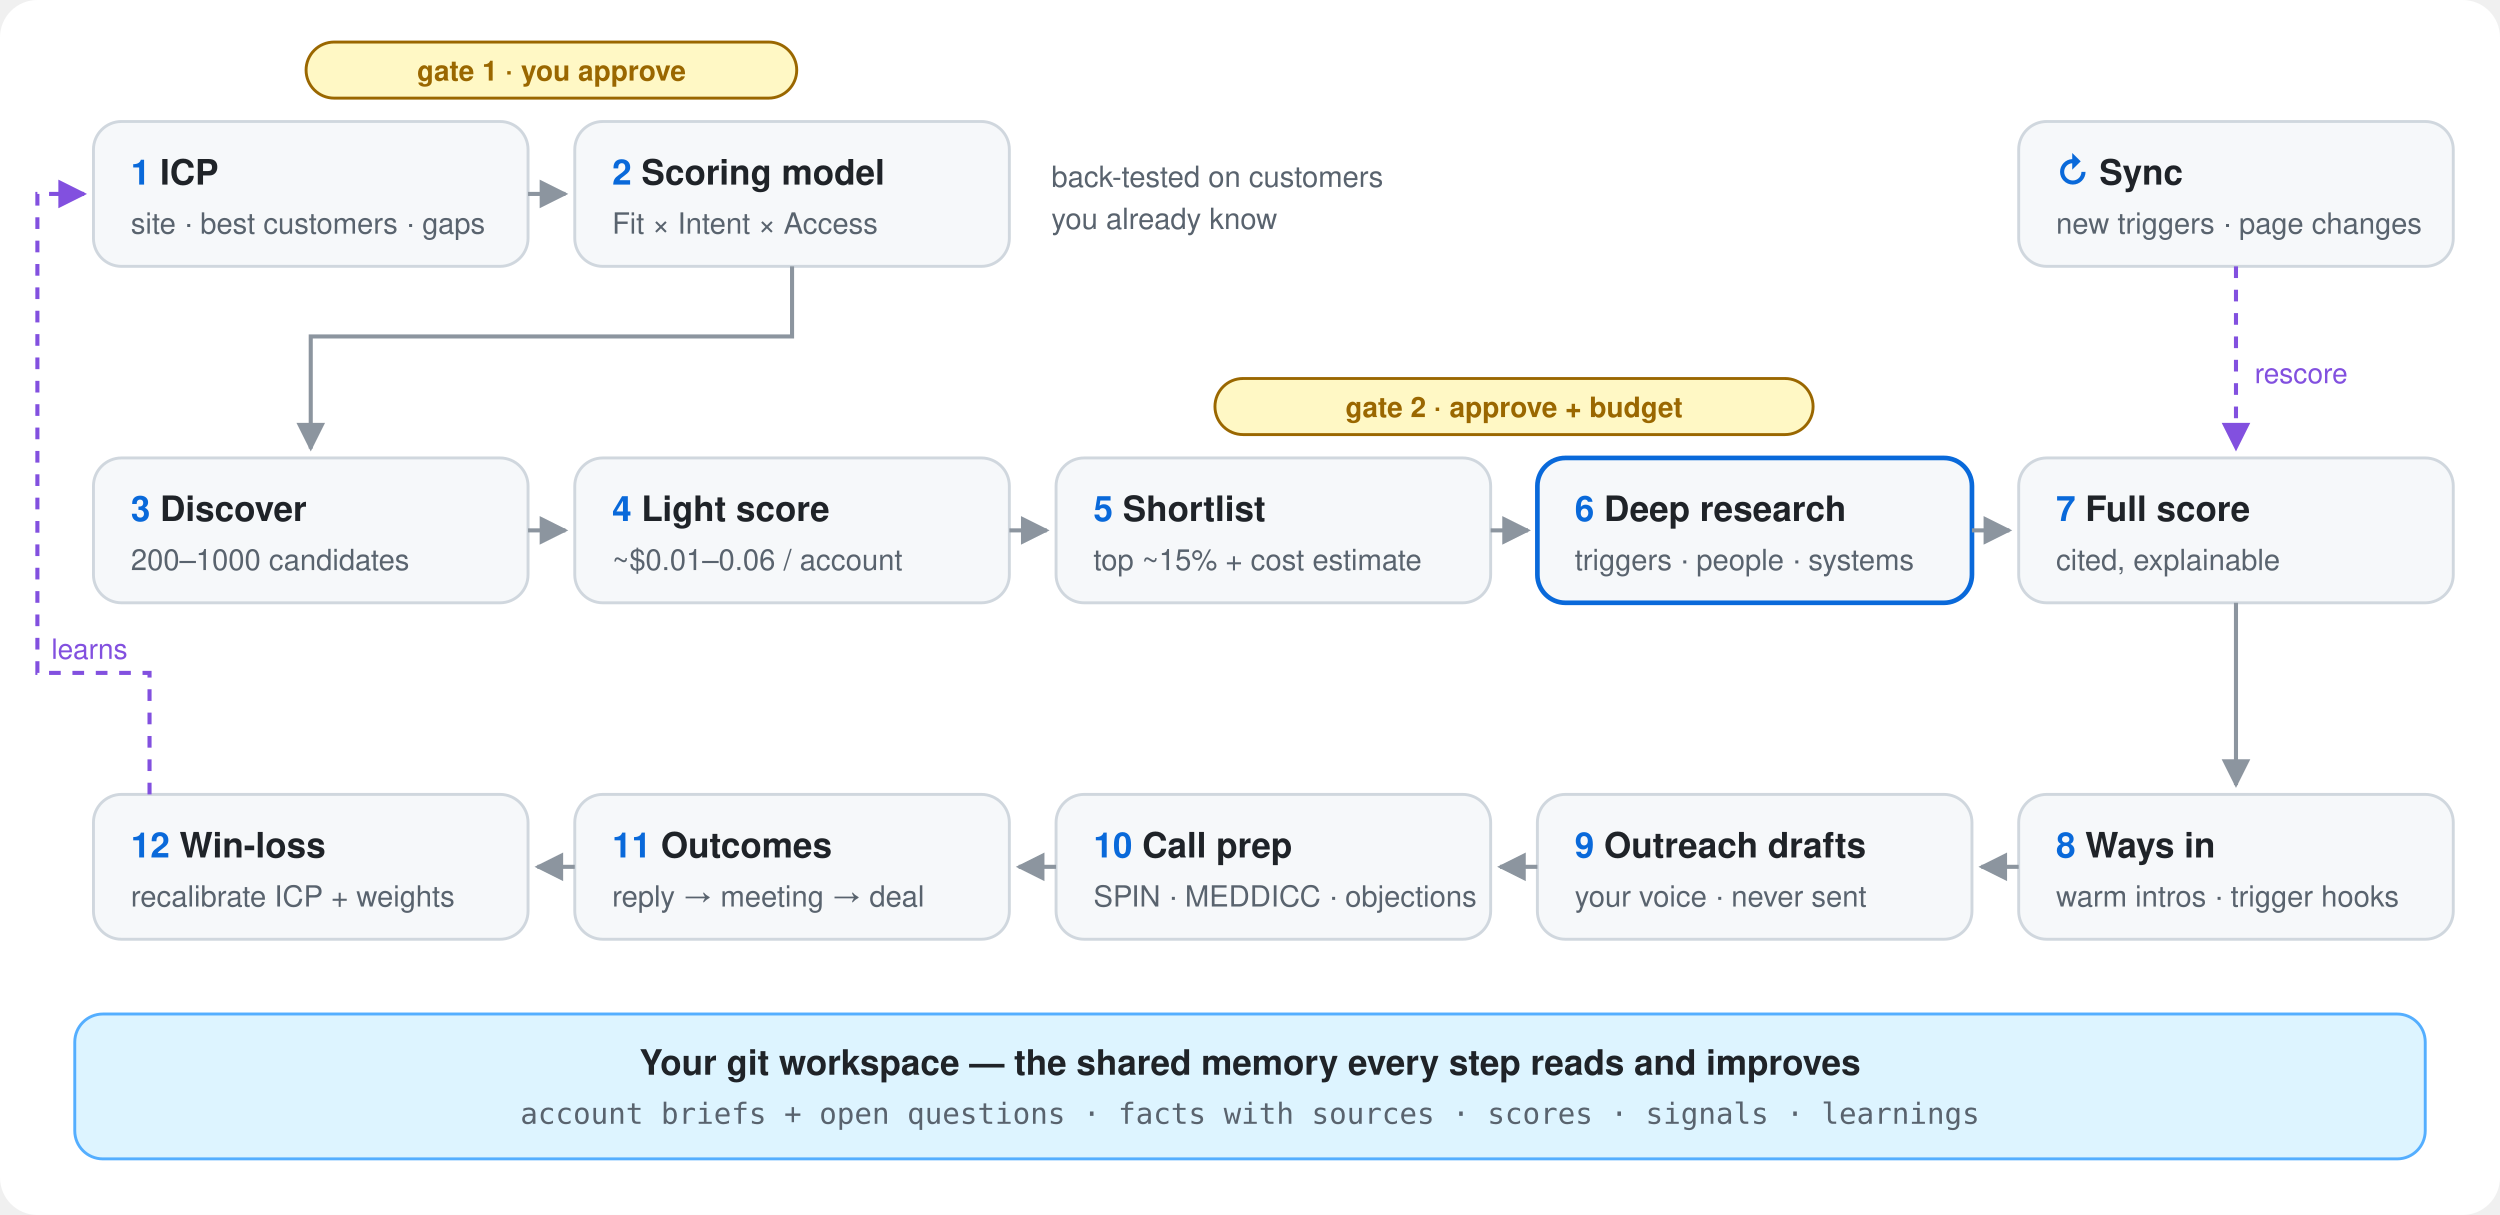
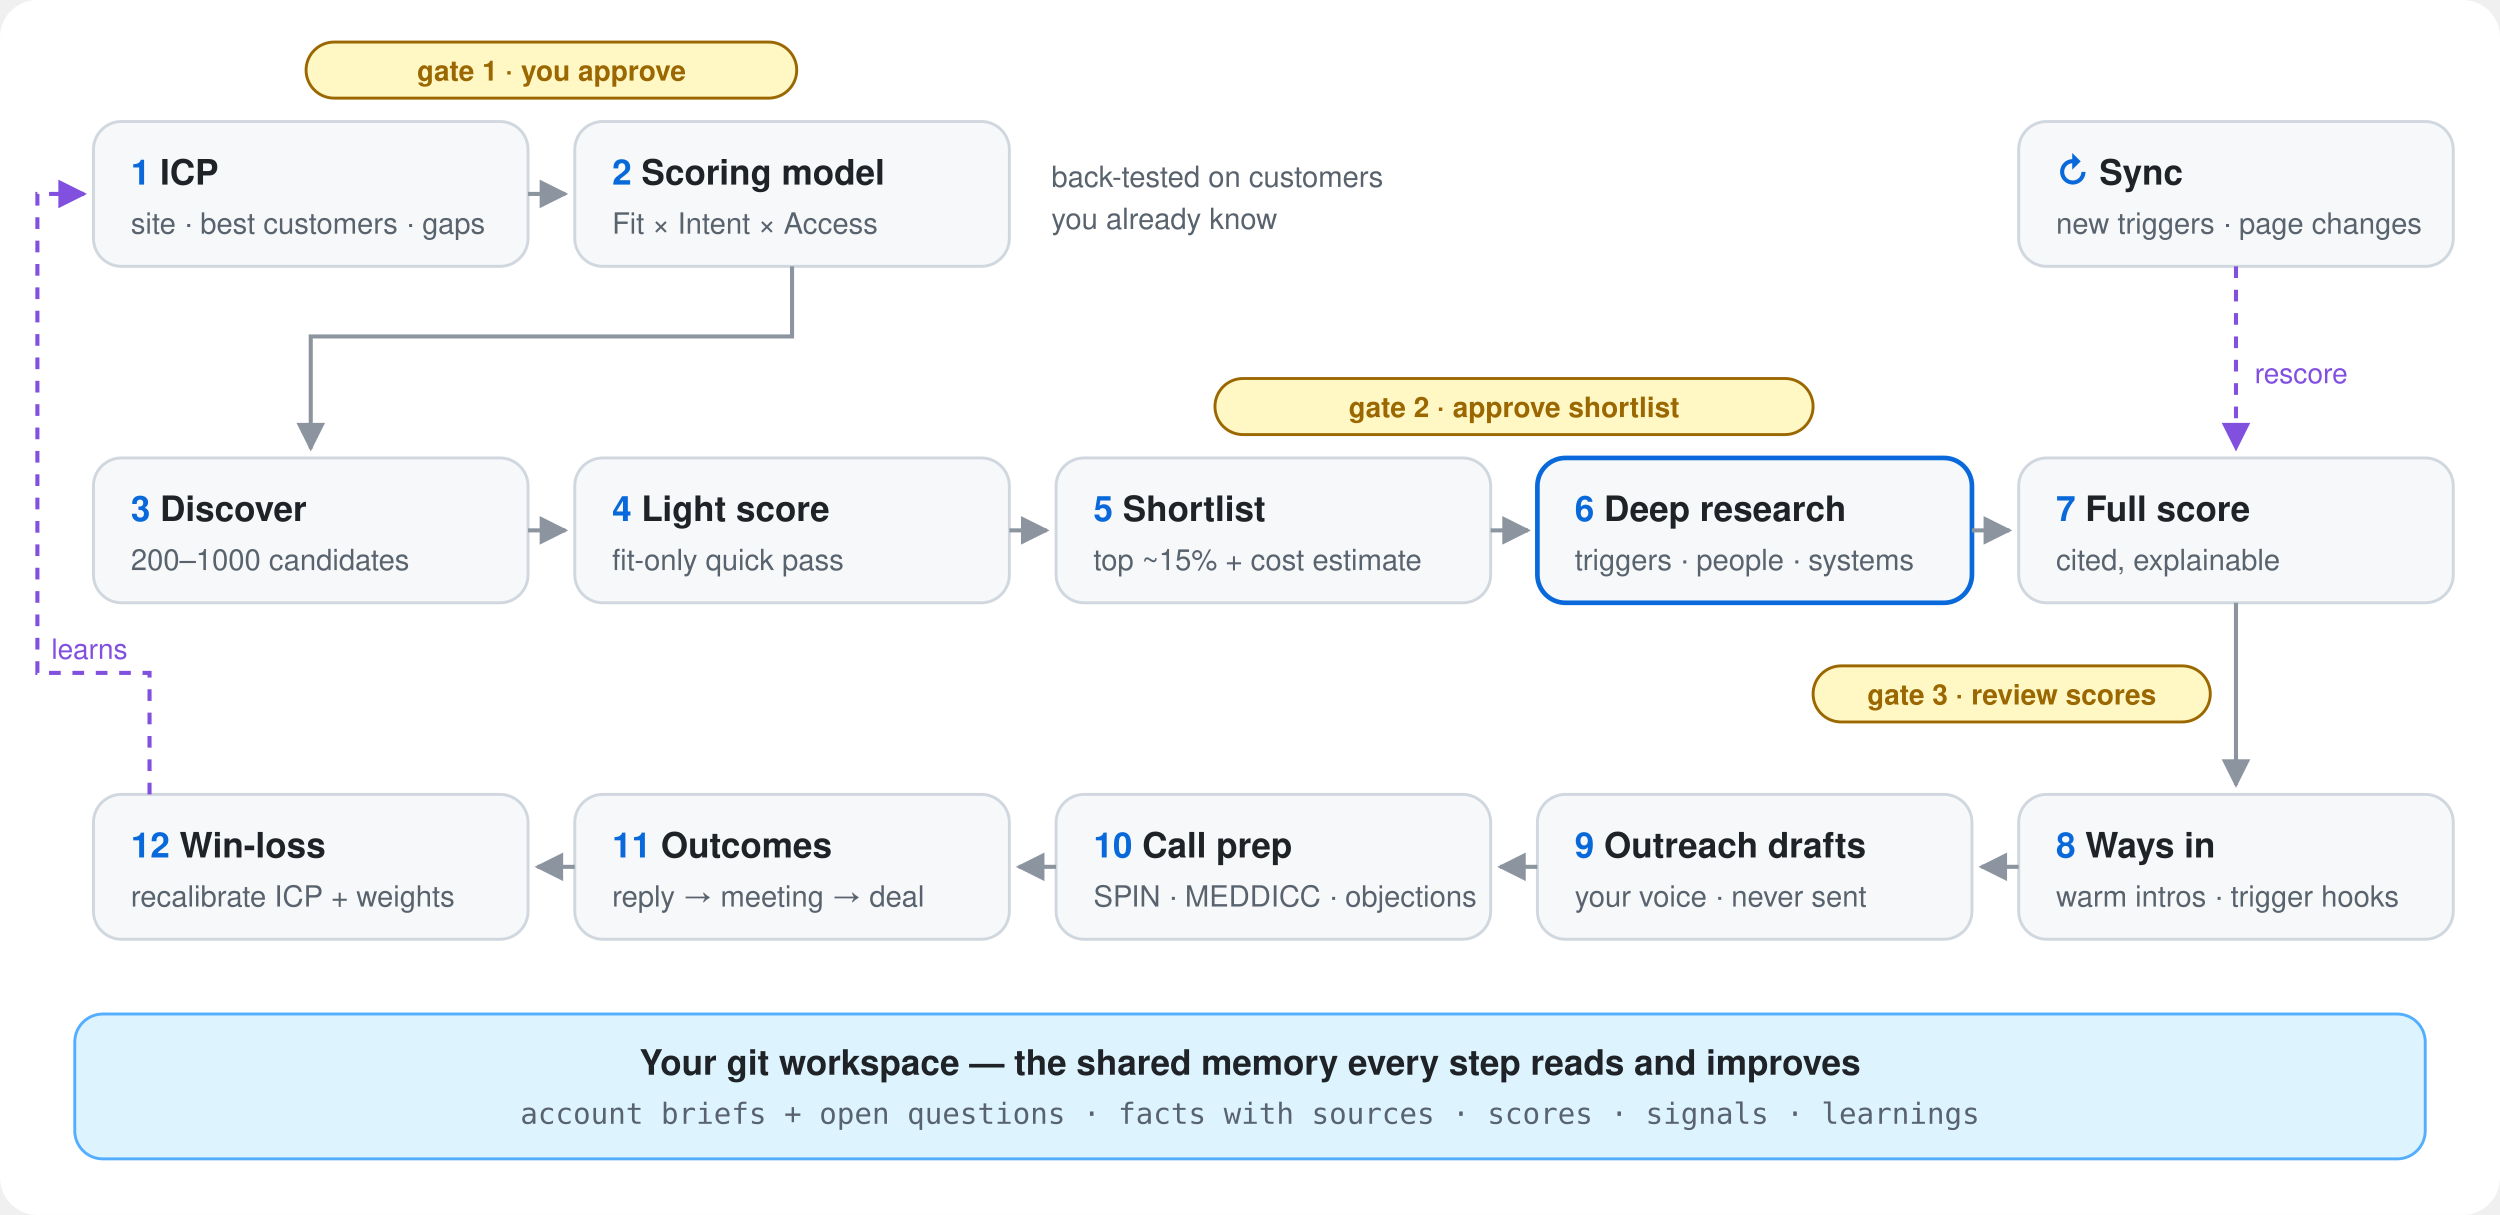
- <svg xmlns="http://www.w3.org/2000/svg" width="1070" height="520" viewBox="0 0 1070 520" role="img" aria-label="Pipeline: define the ICP and scoring model, run the wide-then-deep funnel, engage, and learn from outcomes">
+ <svg xmlns="http://www.w3.org/2000/svg" width="1070" height="520" viewBox="0 0 1070 520" role="img" aria-label="Pipeline: define the ICP and scoring model, run the wide-then-deep funnel with three approval gates, engage, and learn from outcomes">
  <defs>
    <marker id="ah-0969da" viewBox="0 0 10 10" refX="9" refY="5" markerWidth="7" markerHeight="7" orient="auto-start-reverse">
      <path d="M0 0L10 5L0 10z" fill="#0969da" />
    </marker>
    <marker id="ah-8250df" viewBox="0 0 10 10" refX="9" refY="5" markerWidth="7" markerHeight="7" orient="auto-start-reverse">
      <path d="M0 0L10 5L0 10z" fill="#8250df" />
    </marker>
    <marker id="ah-8c959f" viewBox="0 0 10 10" refX="9" refY="5" markerWidth="7" markerHeight="7" orient="auto-start-reverse">
      <path d="M0 0L10 5L0 10z" fill="#8c959f" />
    </marker>
  </defs>
  <rect width="1070" height="520" rx="16" fill="#ffffff" />
  <g>
    <rect x="40" y="52" width="186" height="62" rx="12" fill="#f6f8fa" stroke="#d0d7de" stroke-width="1.25" />
    <text x="56" y="79" font-family="-apple-system, BlinkMacSystemFont, 'Segoe UI', Helvetica, Arial, sans-serif" font-size="15" font-weight="650" fill="#1f2328">
      <tspan fill="#0969da">1</tspan>  ICP</text>
    <text x="56" y="100" font-family="-apple-system, BlinkMacSystemFont, 'Segoe UI', Helvetica, Arial, sans-serif" font-size="12.5" fill="#59636e">site · best customers · gaps</text>
  </g>
  <g>
    <rect x="246" y="52" width="186" height="62" rx="12" fill="#f6f8fa" stroke="#d0d7de" stroke-width="1.25" />
    <text x="262" y="79" font-family="-apple-system, BlinkMacSystemFont, 'Segoe UI', Helvetica, Arial, sans-serif" font-size="15" font-weight="650" fill="#1f2328">
      <tspan fill="#0969da">2</tspan>  Scoring model</text>
    <text x="262" y="100" font-family="-apple-system, BlinkMacSystemFont, 'Segoe UI', Helvetica, Arial, sans-serif" font-size="12.5" fill="#59636e">Fit × Intent × Access</text>
  </g>
  <g>
    <rect x="864" y="52" width="186" height="62" rx="12" fill="#f6f8fa" stroke="#d0d7de" stroke-width="1.25" />
    <text x="880" y="79" font-family="-apple-system, BlinkMacSystemFont, 'Segoe UI', Helvetica, Arial, sans-serif" font-size="15" font-weight="650" fill="#1f2328">
      <tspan fill="#0969da">↻</tspan>  Sync</text>
    <text x="880" y="100" font-family="-apple-system, BlinkMacSystemFont, 'Segoe UI', Helvetica, Arial, sans-serif" font-size="12.5" fill="#59636e">new triggers · page changes</text>
  </g>
  <path d="M226 83.0 H242" fill="none" stroke="#8c959f" stroke-width="1.75" marker-end="url(#ah-8c959f)" />
  <g>
    <rect x="131.0" y="18" width="210.0" height="24" rx="12" fill="#fff8c5" stroke="#9a6700" stroke-width="1.25" />
    <text x="236.0" y="34.5" text-anchor="middle" font-family="-apple-system, BlinkMacSystemFont, 'Segoe UI', Helvetica, Arial, sans-serif" font-size="12" font-weight="600" fill="#9a6700">gate 1 · you approve</text>
  </g>
  <text x="450" y="80" font-family="-apple-system, BlinkMacSystemFont, 'Segoe UI', Helvetica, Arial, sans-serif" font-size="12.5" fill="#59636e">back-tested on customers</text>
  <text x="450" y="98" font-family="-apple-system, BlinkMacSystemFont, 'Segoe UI', Helvetica, Arial, sans-serif" font-size="12.5" fill="#59636e">you already know</text>
  <g>
    <rect x="40" y="196" width="186" height="62" rx="12" fill="#f6f8fa" stroke="#d0d7de" stroke-width="1.25" />
    <text x="56" y="223" font-family="-apple-system, BlinkMacSystemFont, 'Segoe UI', Helvetica, Arial, sans-serif" font-size="15" font-weight="650" fill="#1f2328">
      <tspan fill="#0969da">3</tspan>  Discover</text>
    <text x="56" y="244" font-family="-apple-system, BlinkMacSystemFont, 'Segoe UI', Helvetica, Arial, sans-serif" font-size="12.5" fill="#59636e">200–1000 candidates</text>
  </g>
  <g>
    <rect x="246" y="196" width="186" height="62" rx="12" fill="#f6f8fa" stroke="#d0d7de" stroke-width="1.25" />
    <text x="262" y="223" font-family="-apple-system, BlinkMacSystemFont, 'Segoe UI', Helvetica, Arial, sans-serif" font-size="15" font-weight="650" fill="#1f2328">
      <tspan fill="#0969da">4</tspan>  Light score</text>
-     <text x="262" y="244" font-family="-apple-system, BlinkMacSystemFont, 'Segoe UI', Helvetica, Arial, sans-serif" font-size="12.5" fill="#59636e">~$0.01–0.06 / account</text>
+     <text x="262" y="244" font-family="-apple-system, BlinkMacSystemFont, 'Segoe UI', Helvetica, Arial, sans-serif" font-size="12.5" fill="#59636e">fit-only quick pass</text>
  </g>
  <g>
    <rect x="452" y="196" width="186" height="62" rx="12" fill="#f6f8fa" stroke="#d0d7de" stroke-width="1.25" />
    <text x="468" y="223" font-family="-apple-system, BlinkMacSystemFont, 'Segoe UI', Helvetica, Arial, sans-serif" font-size="15" font-weight="650" fill="#1f2328">
      <tspan fill="#0969da">5</tspan>  Shortlist</text>
    <text x="468" y="244" font-family="-apple-system, BlinkMacSystemFont, 'Segoe UI', Helvetica, Arial, sans-serif" font-size="12.5" fill="#59636e">top ~15% + cost estimate</text>
  </g>
  <g>
    <rect x="658" y="196" width="186" height="62" rx="12" fill="#f6f8fa" stroke="#0969da" stroke-width="2" />
    <text x="674" y="223" font-family="-apple-system, BlinkMacSystemFont, 'Segoe UI', Helvetica, Arial, sans-serif" font-size="15" font-weight="650" fill="#1f2328">
      <tspan fill="#0969da">6</tspan>  Deep research</text>
    <text x="674" y="244" font-family="-apple-system, BlinkMacSystemFont, 'Segoe UI', Helvetica, Arial, sans-serif" font-size="12.5" fill="#59636e">triggers · people · systems</text>
  </g>
  <g>
    <rect x="864" y="196" width="186" height="62" rx="12" fill="#f6f8fa" stroke="#d0d7de" stroke-width="1.25" />
    <text x="880" y="223" font-family="-apple-system, BlinkMacSystemFont, 'Segoe UI', Helvetica, Arial, sans-serif" font-size="15" font-weight="650" fill="#1f2328">
      <tspan fill="#0969da">7</tspan>  Full score</text>
    <text x="880" y="244" font-family="-apple-system, BlinkMacSystemFont, 'Segoe UI', Helvetica, Arial, sans-serif" font-size="12.5" fill="#59636e">cited, explainable</text>
  </g>
  <path d="M339.0 114 V144 H133.0 V192" fill="none" stroke="#8c959f" stroke-width="1.75" marker-end="url(#ah-8c959f)" />
  <path d="M226 227.0 H242" fill="none" stroke="#8c959f" stroke-width="1.75" marker-end="url(#ah-8c959f)" />
  <path d="M432 227.0 H448" fill="none" stroke="#8c959f" stroke-width="1.75" marker-end="url(#ah-8c959f)" />
  <path d="M638 227.0 H654" fill="none" stroke="#8c959f" stroke-width="1.75" marker-end="url(#ah-8c959f)" />
  <path d="M844 227.0 H860" fill="none" stroke="#8c959f" stroke-width="1.75" marker-end="url(#ah-8c959f)" />
  <g>
    <rect x="520.0" y="162" width="256" height="24" rx="12" fill="#fff8c5" stroke="#9a6700" stroke-width="1.25" />
-     <text x="648.0" y="178.5" text-anchor="middle" font-family="-apple-system, BlinkMacSystemFont, 'Segoe UI', Helvetica, Arial, sans-serif" font-size="12" font-weight="600" fill="#9a6700">gate 2 · approve + budget</text>
+     <text x="648.0" y="178.5" text-anchor="middle" font-family="-apple-system, BlinkMacSystemFont, 'Segoe UI', Helvetica, Arial, sans-serif" font-size="12" font-weight="600" fill="#9a6700">gate 2 · approve shortlist</text>
+   </g>
+   <g>
+     <rect x="776.0" y="285" width="170" height="24" rx="12" fill="#fff8c5" stroke="#9a6700" stroke-width="1.25" />
+     <text x="861.0" y="301.5" text-anchor="middle" font-family="-apple-system, BlinkMacSystemFont, 'Segoe UI', Helvetica, Arial, sans-serif" font-size="12" font-weight="600" fill="#9a6700">gate 3 · review scores</text>
  </g>
  <path d="M957.0 114 V192" fill="none" stroke="#8250df" stroke-width="1.75" stroke-dasharray="5 5" marker-end="url(#ah-8250df)" />
  <text x="965.0" y="164" font-family="-apple-system, BlinkMacSystemFont, 'Segoe UI', Helvetica, Arial, sans-serif" font-size="12" fill="#8250df">rescore</text>
  <g>
    <rect x="864" y="340" width="186" height="62" rx="12" fill="#f6f8fa" stroke="#d0d7de" stroke-width="1.25" />
    <text x="880" y="367" font-family="-apple-system, BlinkMacSystemFont, 'Segoe UI', Helvetica, Arial, sans-serif" font-size="15" font-weight="650" fill="#1f2328">
      <tspan fill="#0969da">8</tspan>  Ways in</text>
    <text x="880" y="388" font-family="-apple-system, BlinkMacSystemFont, 'Segoe UI', Helvetica, Arial, sans-serif" font-size="12.5" fill="#59636e">warm intros · trigger hooks</text>
  </g>
  <g>
    <rect x="658" y="340" width="186" height="62" rx="12" fill="#f6f8fa" stroke="#d0d7de" stroke-width="1.25" />
    <text x="674" y="367" font-family="-apple-system, BlinkMacSystemFont, 'Segoe UI', Helvetica, Arial, sans-serif" font-size="15" font-weight="650" fill="#1f2328">
      <tspan fill="#0969da">9</tspan>  Outreach drafts</text>
    <text x="674" y="388" font-family="-apple-system, BlinkMacSystemFont, 'Segoe UI', Helvetica, Arial, sans-serif" font-size="12.5" fill="#59636e">your voice · never sent</text>
  </g>
  <g>
    <rect x="452" y="340" width="186" height="62" rx="12" fill="#f6f8fa" stroke="#d0d7de" stroke-width="1.25" />
    <text x="468" y="367" font-family="-apple-system, BlinkMacSystemFont, 'Segoe UI', Helvetica, Arial, sans-serif" font-size="15" font-weight="650" fill="#1f2328">
      <tspan fill="#0969da">10</tspan>  Call prep</text>
    <text x="468" y="388" font-family="-apple-system, BlinkMacSystemFont, 'Segoe UI', Helvetica, Arial, sans-serif" font-size="12.5" fill="#59636e">SPIN · MEDDICC · objections</text>
  </g>
  <g>
    <rect x="246" y="340" width="186" height="62" rx="12" fill="#f6f8fa" stroke="#d0d7de" stroke-width="1.25" />
    <text x="262" y="367" font-family="-apple-system, BlinkMacSystemFont, 'Segoe UI', Helvetica, Arial, sans-serif" font-size="15" font-weight="650" fill="#1f2328">
      <tspan fill="#0969da">11</tspan>  Outcomes</text>
    <text x="262" y="388" font-family="-apple-system, BlinkMacSystemFont, 'Segoe UI', Helvetica, Arial, sans-serif" font-size="12.5" fill="#59636e">reply → meeting → deal</text>
  </g>
  <g>
    <rect x="40" y="340" width="186" height="62" rx="12" fill="#f6f8fa" stroke="#d0d7de" stroke-width="1.25" />
    <text x="56" y="367" font-family="-apple-system, BlinkMacSystemFont, 'Segoe UI', Helvetica, Arial, sans-serif" font-size="15" font-weight="650" fill="#1f2328">
      <tspan fill="#0969da">12</tspan>  Win-loss</text>
    <text x="56" y="388" font-family="-apple-system, BlinkMacSystemFont, 'Segoe UI', Helvetica, Arial, sans-serif" font-size="12.5" fill="#59636e">recalibrate ICP + weights</text>
  </g>
  <path d="M957.0 258 V336" fill="none" stroke="#8c959f" stroke-width="1.75" marker-end="url(#ah-8c959f)" />
  <path d="M864 371.0 H848" fill="none" stroke="#8c959f" stroke-width="1.75" marker-end="url(#ah-8c959f)" />
  <path d="M658 371.0 H642" fill="none" stroke="#8c959f" stroke-width="1.75" marker-end="url(#ah-8c959f)" />
  <path d="M452 371.0 H436" fill="none" stroke="#8c959f" stroke-width="1.75" marker-end="url(#ah-8c959f)" />
  <path d="M246 371.0 H230" fill="none" stroke="#8c959f" stroke-width="1.75" marker-end="url(#ah-8c959f)" />
  <path d="M64 340 V288 H16 V83.0 H36" fill="none" stroke="#8250df" stroke-width="1.75" stroke-dasharray="5 5" marker-end="url(#ah-8250df)" />
  <text x="22" y="282" font-family="-apple-system, BlinkMacSystemFont, 'Segoe UI', Helvetica, Arial, sans-serif" font-size="12" fill="#8250df">learns</text>
  <rect x="32" y="434" width="1006" height="62" rx="12" fill="#ddf4ff" stroke="#54aeff" stroke-width="1.25" />
  <text x="535.0" y="460" text-anchor="middle" font-family="-apple-system, BlinkMacSystemFont, 'Segoe UI', Helvetica, Arial, sans-serif" font-size="15" font-weight="650" fill="#1f2328">Your git workspace — the shared memory every step reads and improves</text>
  <text x="535.0" y="481" text-anchor="middle" font-family="ui-monospace, SFMono-Regular, Menlo, Consolas, monospace" font-size="12.5" fill="#59636e">account briefs + open questions · facts with sources · scores · signals · learnings</text>
</svg>
